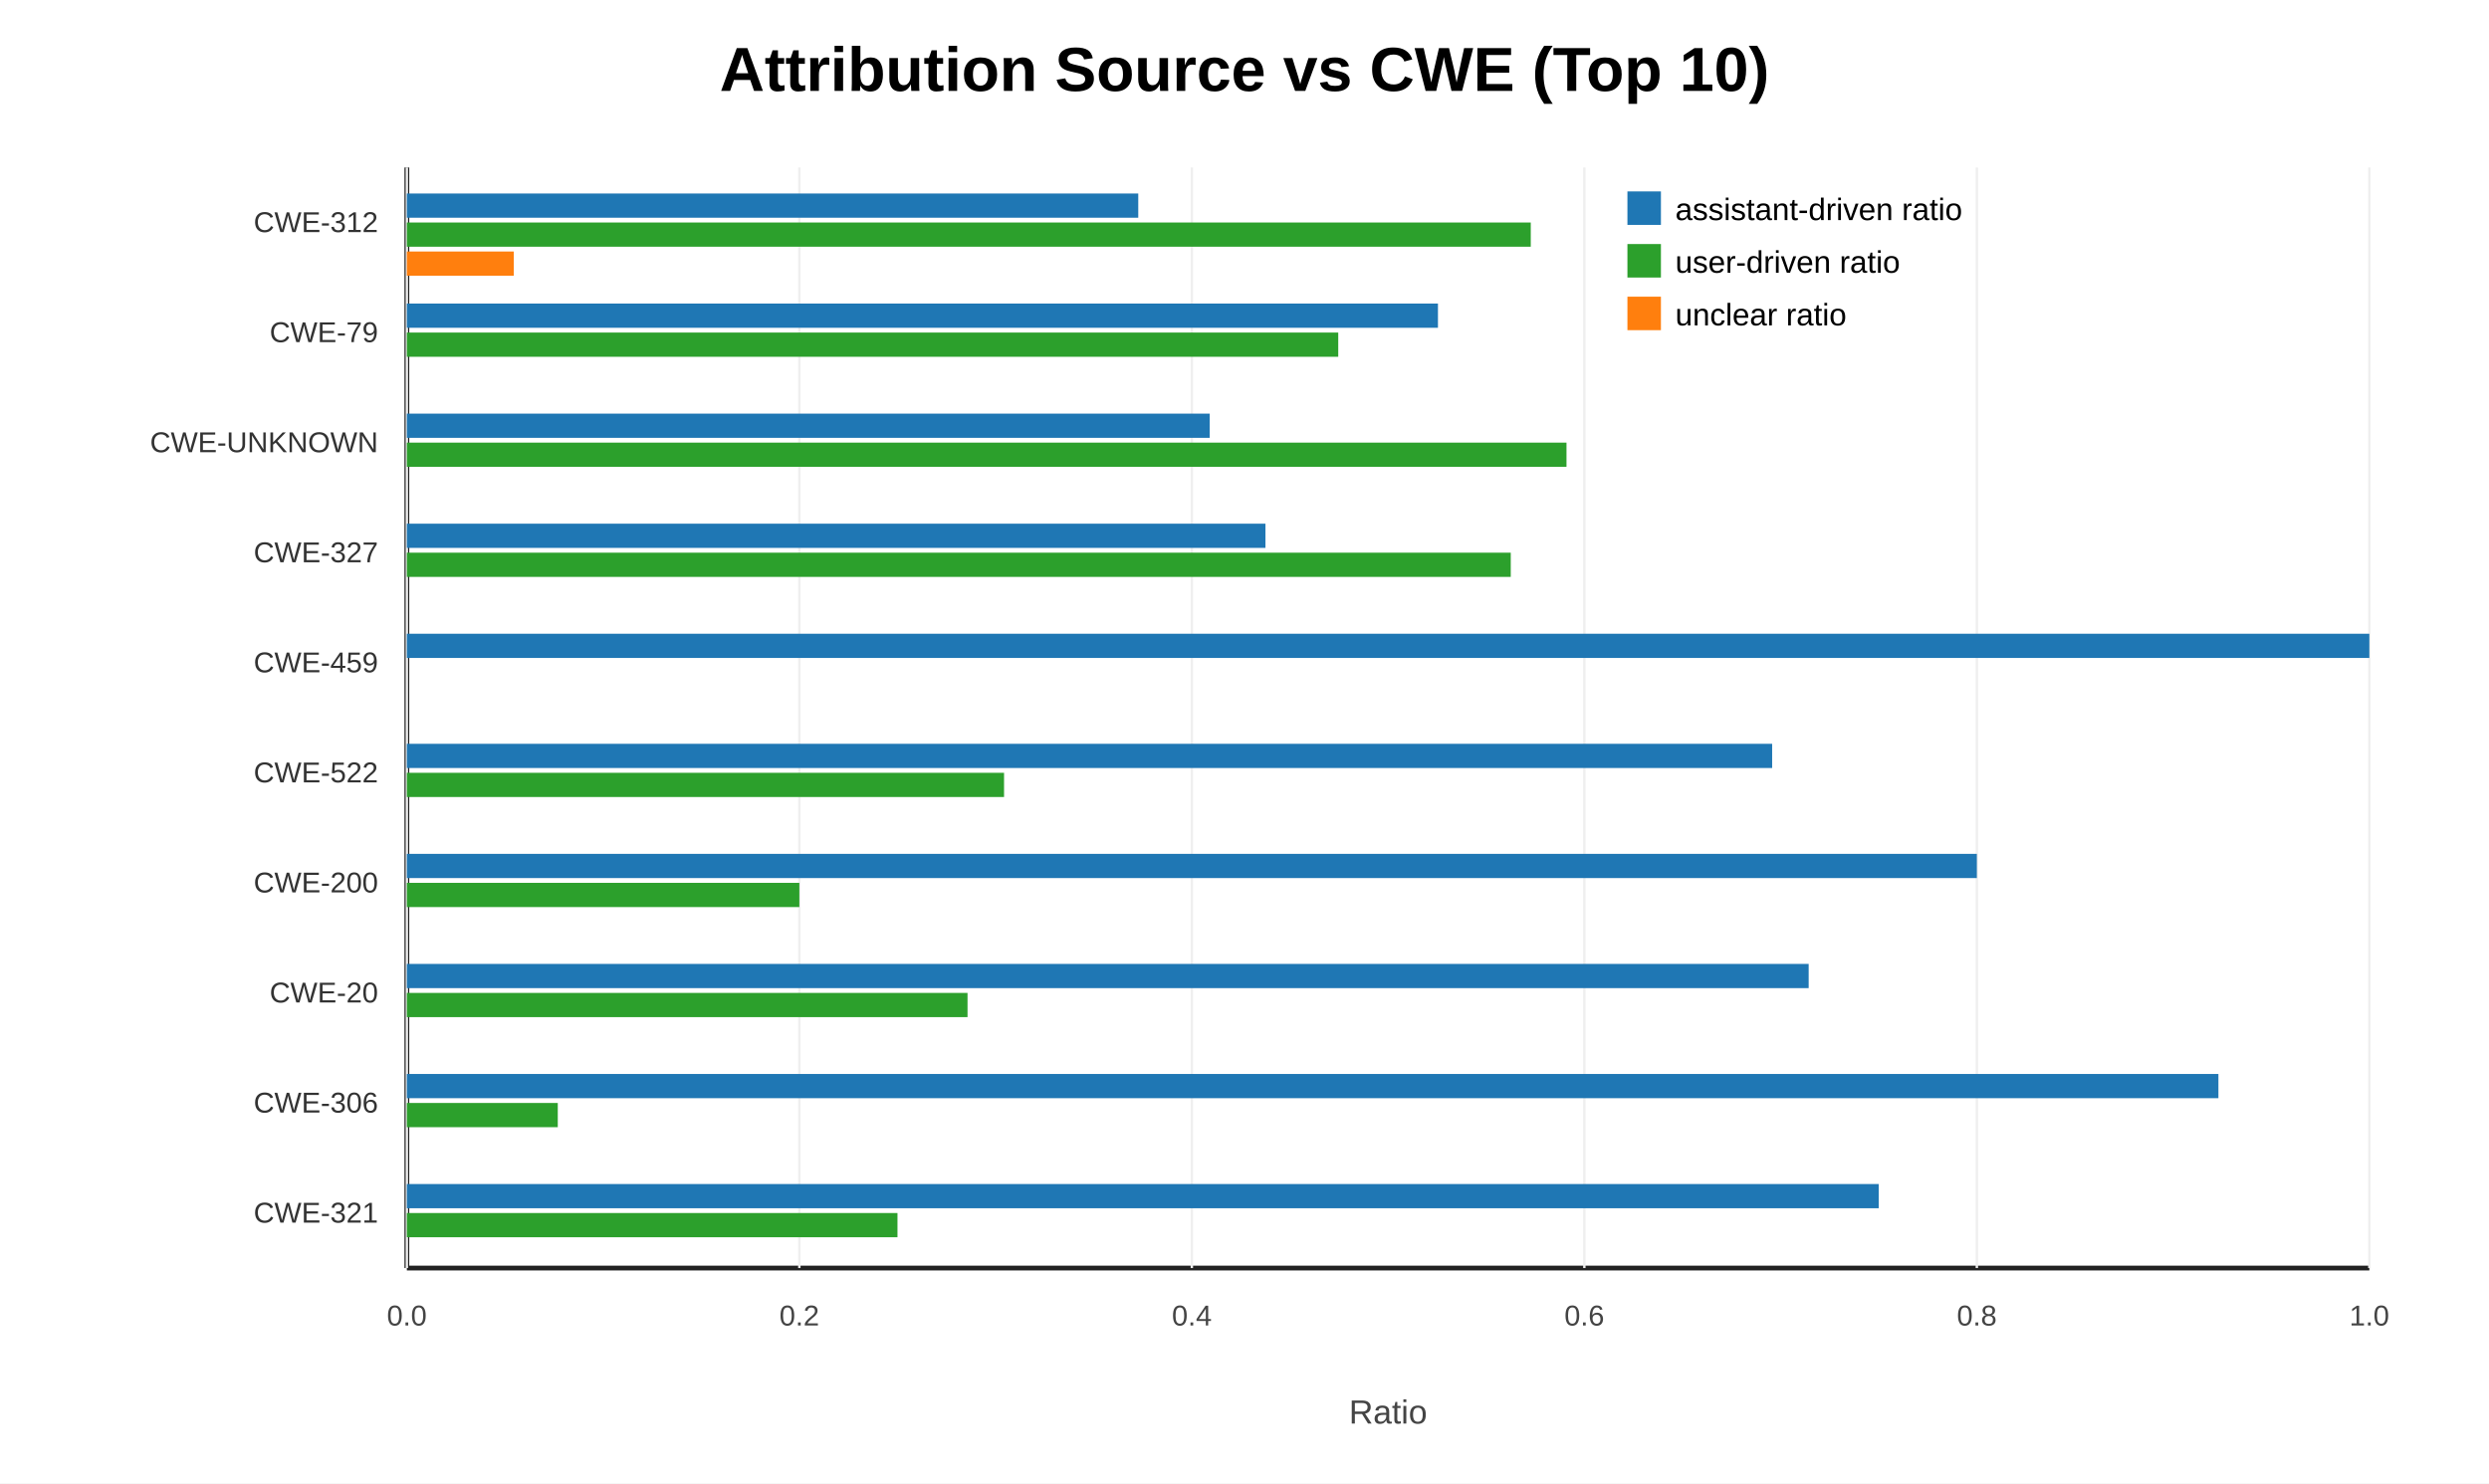
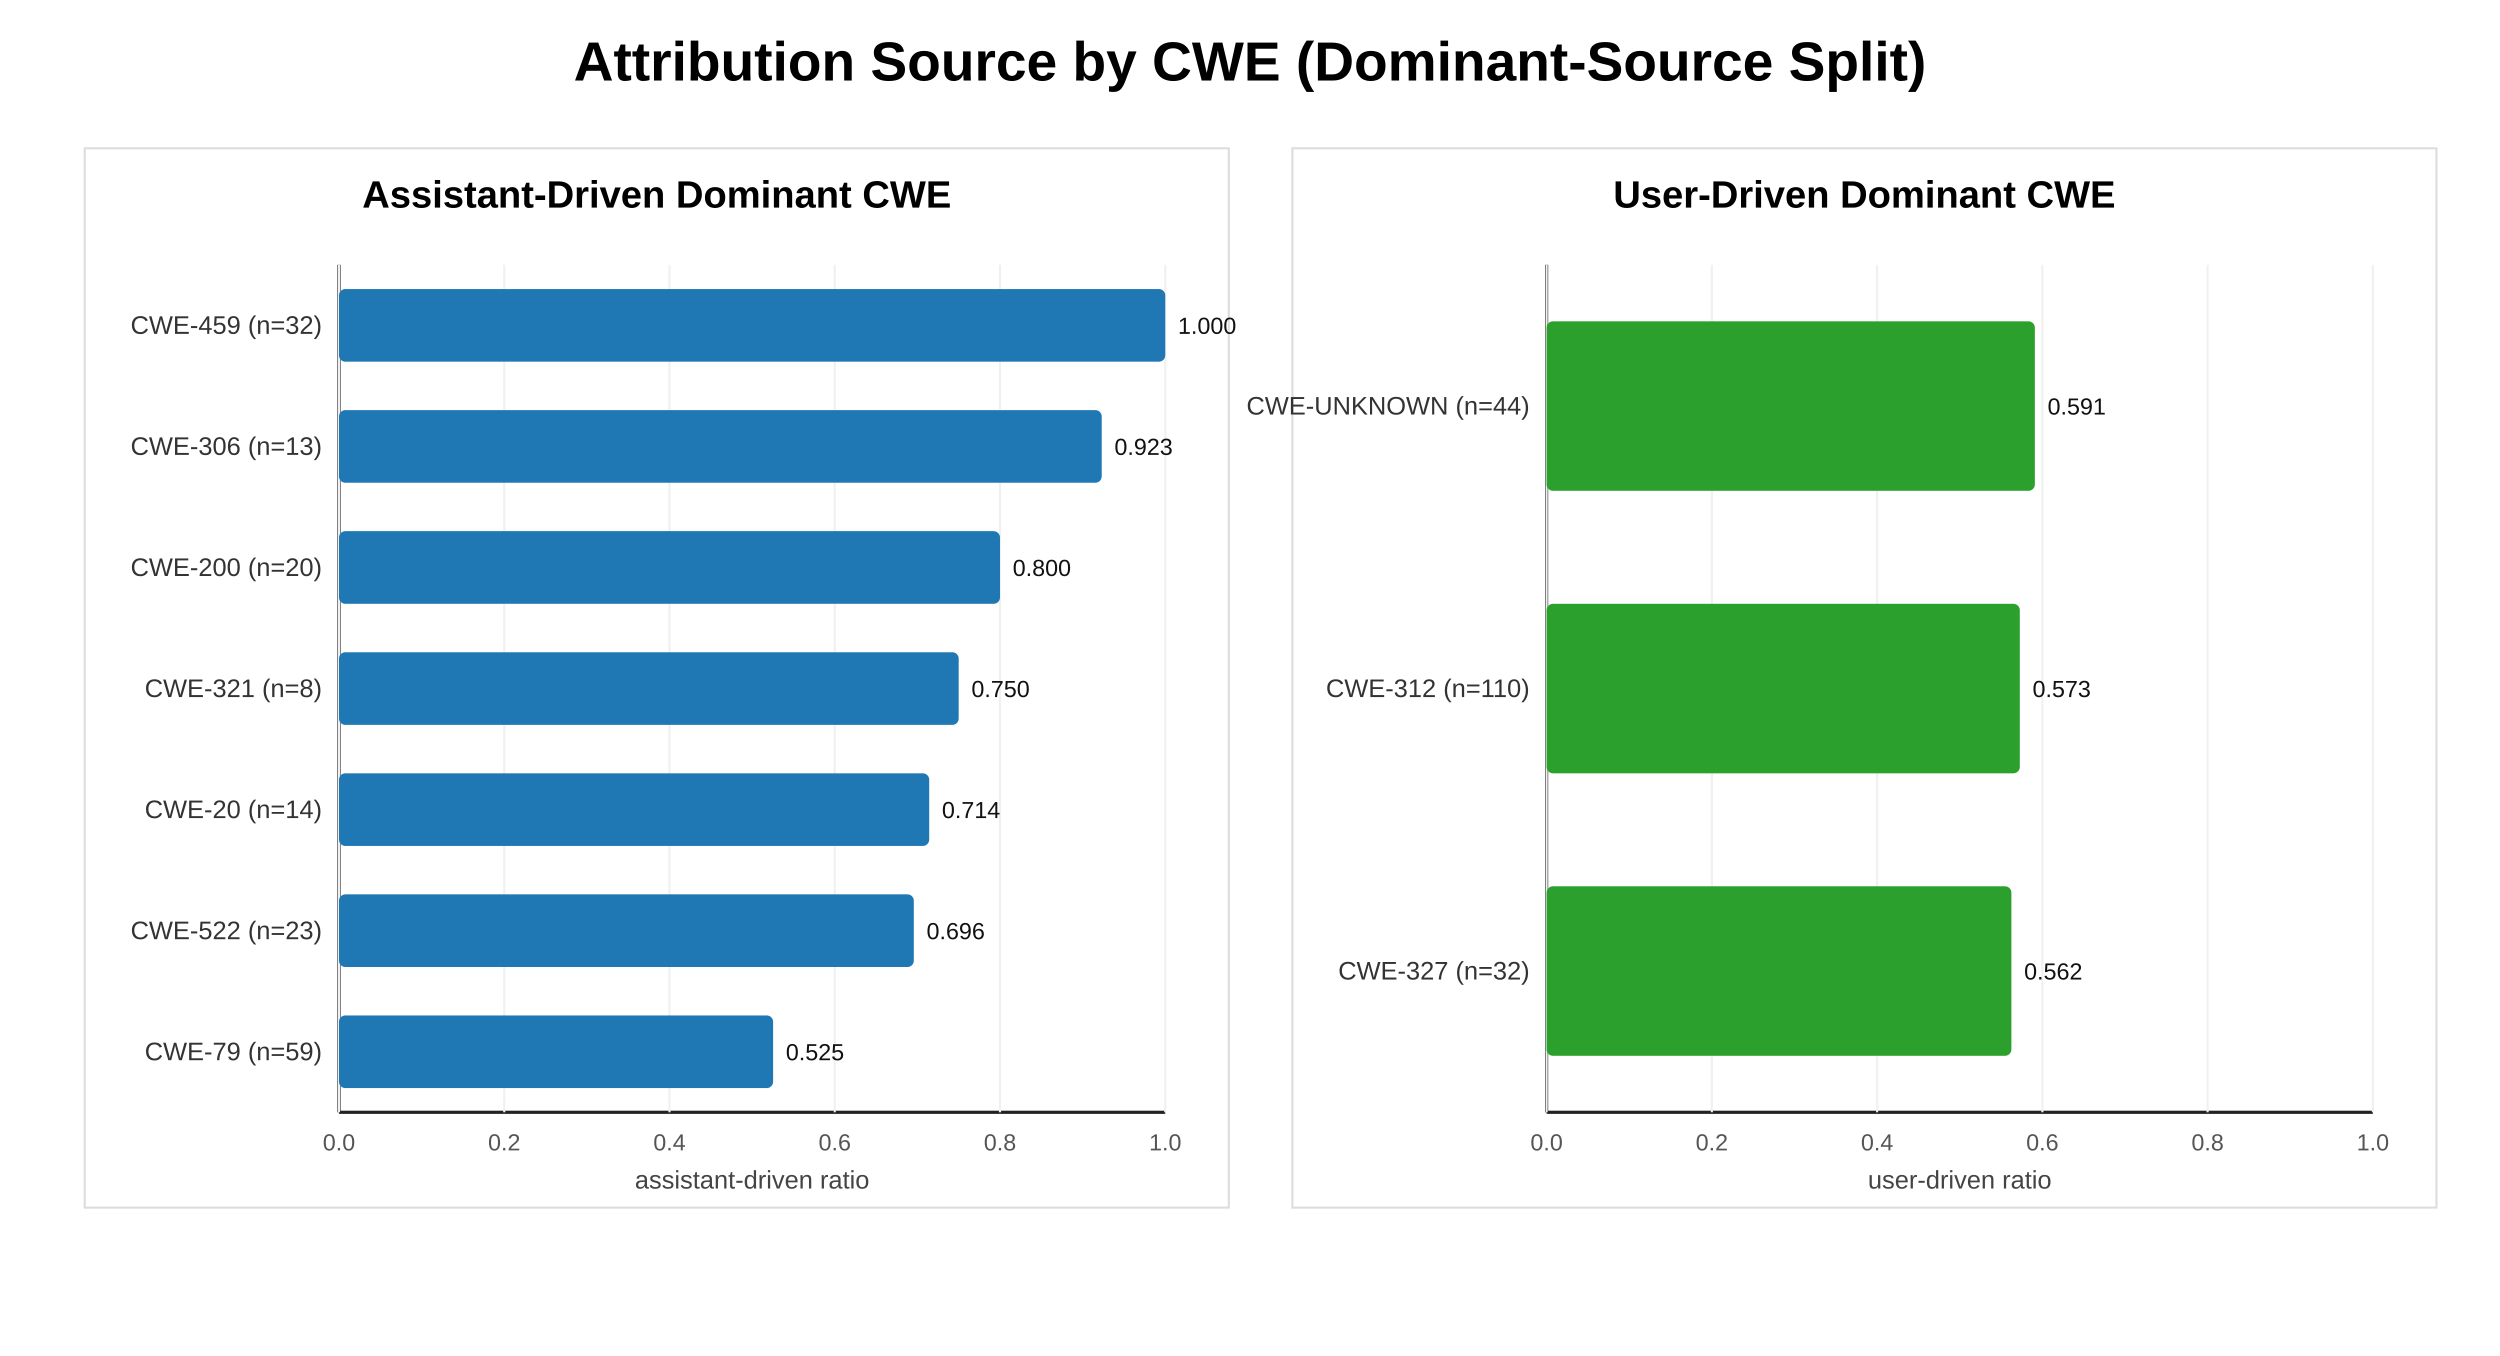
- <svg xmlns="http://www.w3.org/2000/svg" width="1040" height="620" viewBox="0 0 1040 620">
+ <svg xmlns="http://www.w3.org/2000/svg" width="1180" height="640" viewBox="0 0 1180 640">
  <rect width="100%" height="100%" fill="white" />
-   <text x="520" y="38" text-anchor="middle" font-family="Arial" font-size="26" font-weight="700">Attribution Source vs CWE (Top 10)</text>
-   <line x1="170" y1="530" x2="990" y2="530" stroke="#222" stroke-width="2" />
-   <line x1="170" y1="70" x2="170" y2="530" stroke="#222" stroke-width="2" />
-   <line x1="170.00" y1="70" x2="170.00" y2="530" stroke="#efefef" stroke-width="1" />
-   <text x="170.00" y="554" text-anchor="middle" font-family="Arial" font-size="12" fill="#444">0.0</text>
-   <line x1="334.00" y1="70" x2="334.00" y2="530" stroke="#efefef" stroke-width="1" />
-   <text x="334.00" y="554" text-anchor="middle" font-family="Arial" font-size="12" fill="#444">0.2</text>
-   <line x1="498.00" y1="70" x2="498.00" y2="530" stroke="#efefef" stroke-width="1" />
-   <text x="498.00" y="554" text-anchor="middle" font-family="Arial" font-size="12" fill="#444">0.4</text>
-   <line x1="662.00" y1="70" x2="662.00" y2="530" stroke="#efefef" stroke-width="1" />
-   <text x="662.00" y="554" text-anchor="middle" font-family="Arial" font-size="12" fill="#444">0.6</text>
-   <line x1="826.00" y1="70" x2="826.00" y2="530" stroke="#efefef" stroke-width="1" />
-   <text x="826.00" y="554" text-anchor="middle" font-family="Arial" font-size="12" fill="#444">0.8</text>
-   <line x1="990.00" y1="70" x2="990.00" y2="530" stroke="#efefef" stroke-width="1" />
-   <text x="990.00" y="554" text-anchor="middle" font-family="Arial" font-size="12" fill="#444">1.0</text>
-   <text x="158" y="97.00" text-anchor="end" font-family="Arial" font-size="12" fill="#333">CWE-312</text>
-   <rect x="170" y="80.88" width="305.61" height="10.12" fill="#1f77b4" />
-   <rect x="170" y="93.00" width="469.61" height="10.12" fill="#2ca02c" />
-   <rect x="170" y="105.12" width="44.69" height="10.12" fill="#ff7f0e" />
-   <text x="158" y="143.00" text-anchor="end" font-family="Arial" font-size="12" fill="#333">CWE-79</text>
-   <rect x="170" y="126.88" width="430.83" height="10.12" fill="#1f77b4" />
-   <rect x="170" y="139.00" width="389.17" height="10.12" fill="#2ca02c" />
-   <rect x="170" y="151.12" width="0.00" height="10.12" fill="#ff7f0e" />
-   <text x="158" y="189.00" text-anchor="end" font-family="Arial" font-size="12" fill="#333">CWE-UNKNOWN</text>
-   <rect x="170" y="172.88" width="335.46" height="10.12" fill="#1f77b4" />
-   <rect x="170" y="185.00" width="484.54" height="10.12" fill="#2ca02c" />
-   <rect x="170" y="197.12" width="0.00" height="10.12" fill="#ff7f0e" />
-   <text x="158" y="235.00" text-anchor="end" font-family="Arial" font-size="12" fill="#333">CWE-327</text>
-   <rect x="170" y="218.88" width="358.75" height="10.12" fill="#1f77b4" />
-   <rect x="170" y="231.00" width="461.25" height="10.12" fill="#2ca02c" />
-   <rect x="170" y="243.12" width="0.00" height="10.12" fill="#ff7f0e" />
-   <text x="158" y="281.00" text-anchor="end" font-family="Arial" font-size="12" fill="#333">CWE-459</text>
-   <rect x="170" y="264.88" width="820.00" height="10.12" fill="#1f77b4" />
-   <rect x="170" y="277.00" width="0.00" height="10.12" fill="#2ca02c" />
-   <rect x="170" y="289.12" width="0.00" height="10.12" fill="#ff7f0e" />
-   <text x="158" y="327.00" text-anchor="end" font-family="Arial" font-size="12" fill="#333">CWE-522</text>
-   <rect x="170" y="310.88" width="570.47" height="10.12" fill="#1f77b4" />
-   <rect x="170" y="323.00" width="249.53" height="10.12" fill="#2ca02c" />
-   <rect x="170" y="335.12" width="0.00" height="10.12" fill="#ff7f0e" />
-   <text x="158" y="373.00" text-anchor="end" font-family="Arial" font-size="12" fill="#333">CWE-200</text>
-   <rect x="170" y="356.88" width="656.00" height="10.12" fill="#1f77b4" />
-   <rect x="170" y="369.00" width="164.00" height="10.12" fill="#2ca02c" />
-   <rect x="170" y="381.12" width="0.00" height="10.12" fill="#ff7f0e" />
-   <text x="158" y="419.00" text-anchor="end" font-family="Arial" font-size="12" fill="#333">CWE-20</text>
-   <rect x="170" y="402.88" width="585.73" height="10.12" fill="#1f77b4" />
-   <rect x="170" y="415.00" width="234.27" height="10.12" fill="#2ca02c" />
-   <rect x="170" y="427.12" width="0.00" height="10.12" fill="#ff7f0e" />
-   <text x="158" y="465.00" text-anchor="end" font-family="Arial" font-size="12" fill="#333">CWE-306</text>
-   <rect x="170" y="448.88" width="756.94" height="10.12" fill="#1f77b4" />
-   <rect x="170" y="461.00" width="63.06" height="10.12" fill="#2ca02c" />
-   <rect x="170" y="473.12" width="0.00" height="10.12" fill="#ff7f0e" />
-   <text x="158" y="511.00" text-anchor="end" font-family="Arial" font-size="12" fill="#333">CWE-321</text>
-   <rect x="170" y="494.88" width="615.00" height="10.12" fill="#1f77b4" />
-   <rect x="170" y="507.00" width="205.00" height="10.12" fill="#2ca02c" />
-   <rect x="170" y="519.12" width="0.00" height="10.12" fill="#ff7f0e" />
-   <rect x="680" y="80" width="14" height="14" fill="#1f77b4" />
-   <text x="700" y="92" font-family="Arial" font-size="13">assistant-driven ratio</text>
-   <rect x="680" y="102" width="14" height="14" fill="#2ca02c" />
-   <text x="700" y="114" font-family="Arial" font-size="13">user-driven ratio</text>
-   <rect x="680" y="124" width="14" height="14" fill="#ff7f0e" />
-   <text x="700" y="136" font-family="Arial" font-size="13">unclear ratio</text>
-   <text x="580.00" y="595" text-anchor="middle" font-family="Arial" font-size="14" fill="#444">Ratio</text>
+   <text x="590" y="38" text-anchor="middle" font-family="Arial" font-size="26" font-weight="700">Attribution Source by CWE (Dominant-Source Split)</text>
+   <rect x="40" y="70" width="540" height="500" fill="white" stroke="#ddd" />
+   <text x="310.0" y="98" text-anchor="middle" font-family="Arial" font-size="18" font-weight="700">Assistant-Driven Dominant CWE</text>
+   <line x1="160" y1="525" x2="550" y2="525" stroke="#222" stroke-width="1.5" />
+   <line x1="160" y1="125" x2="160" y2="525" stroke="#222" stroke-width="1.5" />
+   <line x1="160.00" y1="125" x2="160.00" y2="525" stroke="#f0f0f0" stroke-width="1" />
+   <text x="160.00" y="543" text-anchor="middle" font-family="Arial" font-size="11" fill="#555">0.0</text>
+   <line x1="238.00" y1="125" x2="238.00" y2="525" stroke="#f0f0f0" stroke-width="1" />
+   <text x="238.00" y="543" text-anchor="middle" font-family="Arial" font-size="11" fill="#555">0.2</text>
+   <line x1="316.00" y1="125" x2="316.00" y2="525" stroke="#f0f0f0" stroke-width="1" />
+   <text x="316.00" y="543" text-anchor="middle" font-family="Arial" font-size="11" fill="#555">0.4</text>
+   <line x1="394.00" y1="125" x2="394.00" y2="525" stroke="#f0f0f0" stroke-width="1" />
+   <text x="394.00" y="543" text-anchor="middle" font-family="Arial" font-size="11" fill="#555">0.6</text>
+   <line x1="472.00" y1="125" x2="472.00" y2="525" stroke="#f0f0f0" stroke-width="1" />
+   <text x="472.00" y="543" text-anchor="middle" font-family="Arial" font-size="11" fill="#555">0.8</text>
+   <line x1="550.00" y1="125" x2="550.00" y2="525" stroke="#f0f0f0" stroke-width="1" />
+   <text x="550.00" y="543" text-anchor="middle" font-family="Arial" font-size="11" fill="#555">1.0</text>
+   <text x="152" y="157.57" text-anchor="end" font-family="Arial" font-size="12" fill="#333">CWE-459 (n=32)</text>
+   <rect x="160" y="136.43" width="390.00" height="34.29" fill="#1f77b4" rx="3" />
+   <text x="556.00" y="157.57" font-family="Arial" font-size="11" fill="#111">1.000</text>
+   <text x="152" y="214.71" text-anchor="end" font-family="Arial" font-size="12" fill="#333">CWE-306 (n=13)</text>
+   <rect x="160" y="193.57" width="360.01" height="34.29" fill="#1f77b4" rx="3" />
+   <text x="526.01" y="214.71" font-family="Arial" font-size="11" fill="#111">0.923</text>
+   <text x="152" y="271.86" text-anchor="end" font-family="Arial" font-size="12" fill="#333">CWE-200 (n=20)</text>
+   <rect x="160" y="250.71" width="312.00" height="34.29" fill="#1f77b4" rx="3" />
+   <text x="478.00" y="271.86" font-family="Arial" font-size="11" fill="#111">0.800</text>
+   <text x="152" y="329.00" text-anchor="end" font-family="Arial" font-size="12" fill="#333">CWE-321 (n=8)</text>
+   <rect x="160" y="307.86" width="292.50" height="34.29" fill="#1f77b4" rx="3" />
+   <text x="458.50" y="329.00" font-family="Arial" font-size="11" fill="#111">0.750</text>
+   <text x="152" y="386.14" text-anchor="end" font-family="Arial" font-size="12" fill="#333">CWE-20 (n=14)</text>
+   <rect x="160" y="365.00" width="278.58" height="34.29" fill="#1f77b4" rx="3" />
+   <text x="444.58" y="386.14" font-family="Arial" font-size="11" fill="#111">0.714</text>
+   <text x="152" y="443.29" text-anchor="end" font-family="Arial" font-size="12" fill="#333">CWE-522 (n=23)</text>
+   <rect x="160" y="422.14" width="271.32" height="34.29" fill="#1f77b4" rx="3" />
+   <text x="437.32" y="443.29" font-family="Arial" font-size="11" fill="#111">0.696</text>
+   <text x="152" y="500.43" text-anchor="end" font-family="Arial" font-size="12" fill="#333">CWE-79 (n=59)</text>
+   <rect x="160" y="479.29" width="204.91" height="34.29" fill="#1f77b4" rx="3" />
+   <text x="370.91" y="500.43" font-family="Arial" font-size="11" fill="#111">0.525</text>
+   <text x="355.00" y="561" text-anchor="middle" font-family="Arial" font-size="12" fill="#444">assistant-driven ratio</text>
+   <rect x="610" y="70" width="540" height="500" fill="white" stroke="#ddd" />
+   <text x="880.0" y="98" text-anchor="middle" font-family="Arial" font-size="18" font-weight="700">User-Driven Dominant CWE</text>
+   <line x1="730" y1="525" x2="1120" y2="525" stroke="#222" stroke-width="1.5" />
+   <line x1="730" y1="125" x2="730" y2="525" stroke="#222" stroke-width="1.5" />
+   <line x1="730.00" y1="125" x2="730.00" y2="525" stroke="#f0f0f0" stroke-width="1" />
+   <text x="730.00" y="543" text-anchor="middle" font-family="Arial" font-size="11" fill="#555">0.0</text>
+   <line x1="808.00" y1="125" x2="808.00" y2="525" stroke="#f0f0f0" stroke-width="1" />
+   <text x="808.00" y="543" text-anchor="middle" font-family="Arial" font-size="11" fill="#555">0.2</text>
+   <line x1="886.00" y1="125" x2="886.00" y2="525" stroke="#f0f0f0" stroke-width="1" />
+   <text x="886.00" y="543" text-anchor="middle" font-family="Arial" font-size="11" fill="#555">0.4</text>
+   <line x1="964.00" y1="125" x2="964.00" y2="525" stroke="#f0f0f0" stroke-width="1" />
+   <text x="964.00" y="543" text-anchor="middle" font-family="Arial" font-size="11" fill="#555">0.6</text>
+   <line x1="1042.00" y1="125" x2="1042.00" y2="525" stroke="#f0f0f0" stroke-width="1" />
+   <text x="1042.00" y="543" text-anchor="middle" font-family="Arial" font-size="11" fill="#555">0.8</text>
+   <line x1="1120.00" y1="125" x2="1120.00" y2="525" stroke="#f0f0f0" stroke-width="1" />
+   <text x="1120.00" y="543" text-anchor="middle" font-family="Arial" font-size="11" fill="#555">1.0</text>
+   <text x="722" y="195.67" text-anchor="end" font-family="Arial" font-size="12" fill="#333">CWE-UNKNOWN (n=44)</text>
+   <rect x="730" y="151.67" width="230.45" height="80.00" fill="#2ca02c" rx="3" />
+   <text x="966.45" y="195.67" font-family="Arial" font-size="11" fill="#111">0.591</text>
+   <text x="722" y="329.00" text-anchor="end" font-family="Arial" font-size="12" fill="#333">CWE-312 (n=110)</text>
+   <rect x="730" y="285.00" width="223.35" height="80.00" fill="#2ca02c" rx="3" />
+   <text x="959.35" y="329.00" font-family="Arial" font-size="11" fill="#111">0.573</text>
+   <text x="722" y="462.33" text-anchor="end" font-family="Arial" font-size="12" fill="#333">CWE-327 (n=32)</text>
+   <rect x="730" y="418.33" width="219.38" height="80.00" fill="#2ca02c" rx="3" />
+   <text x="955.38" y="462.33" font-family="Arial" font-size="11" fill="#111">0.562</text>
+   <text x="925.00" y="561" text-anchor="middle" font-family="Arial" font-size="12" fill="#444">user-driven ratio</text>
</svg>
